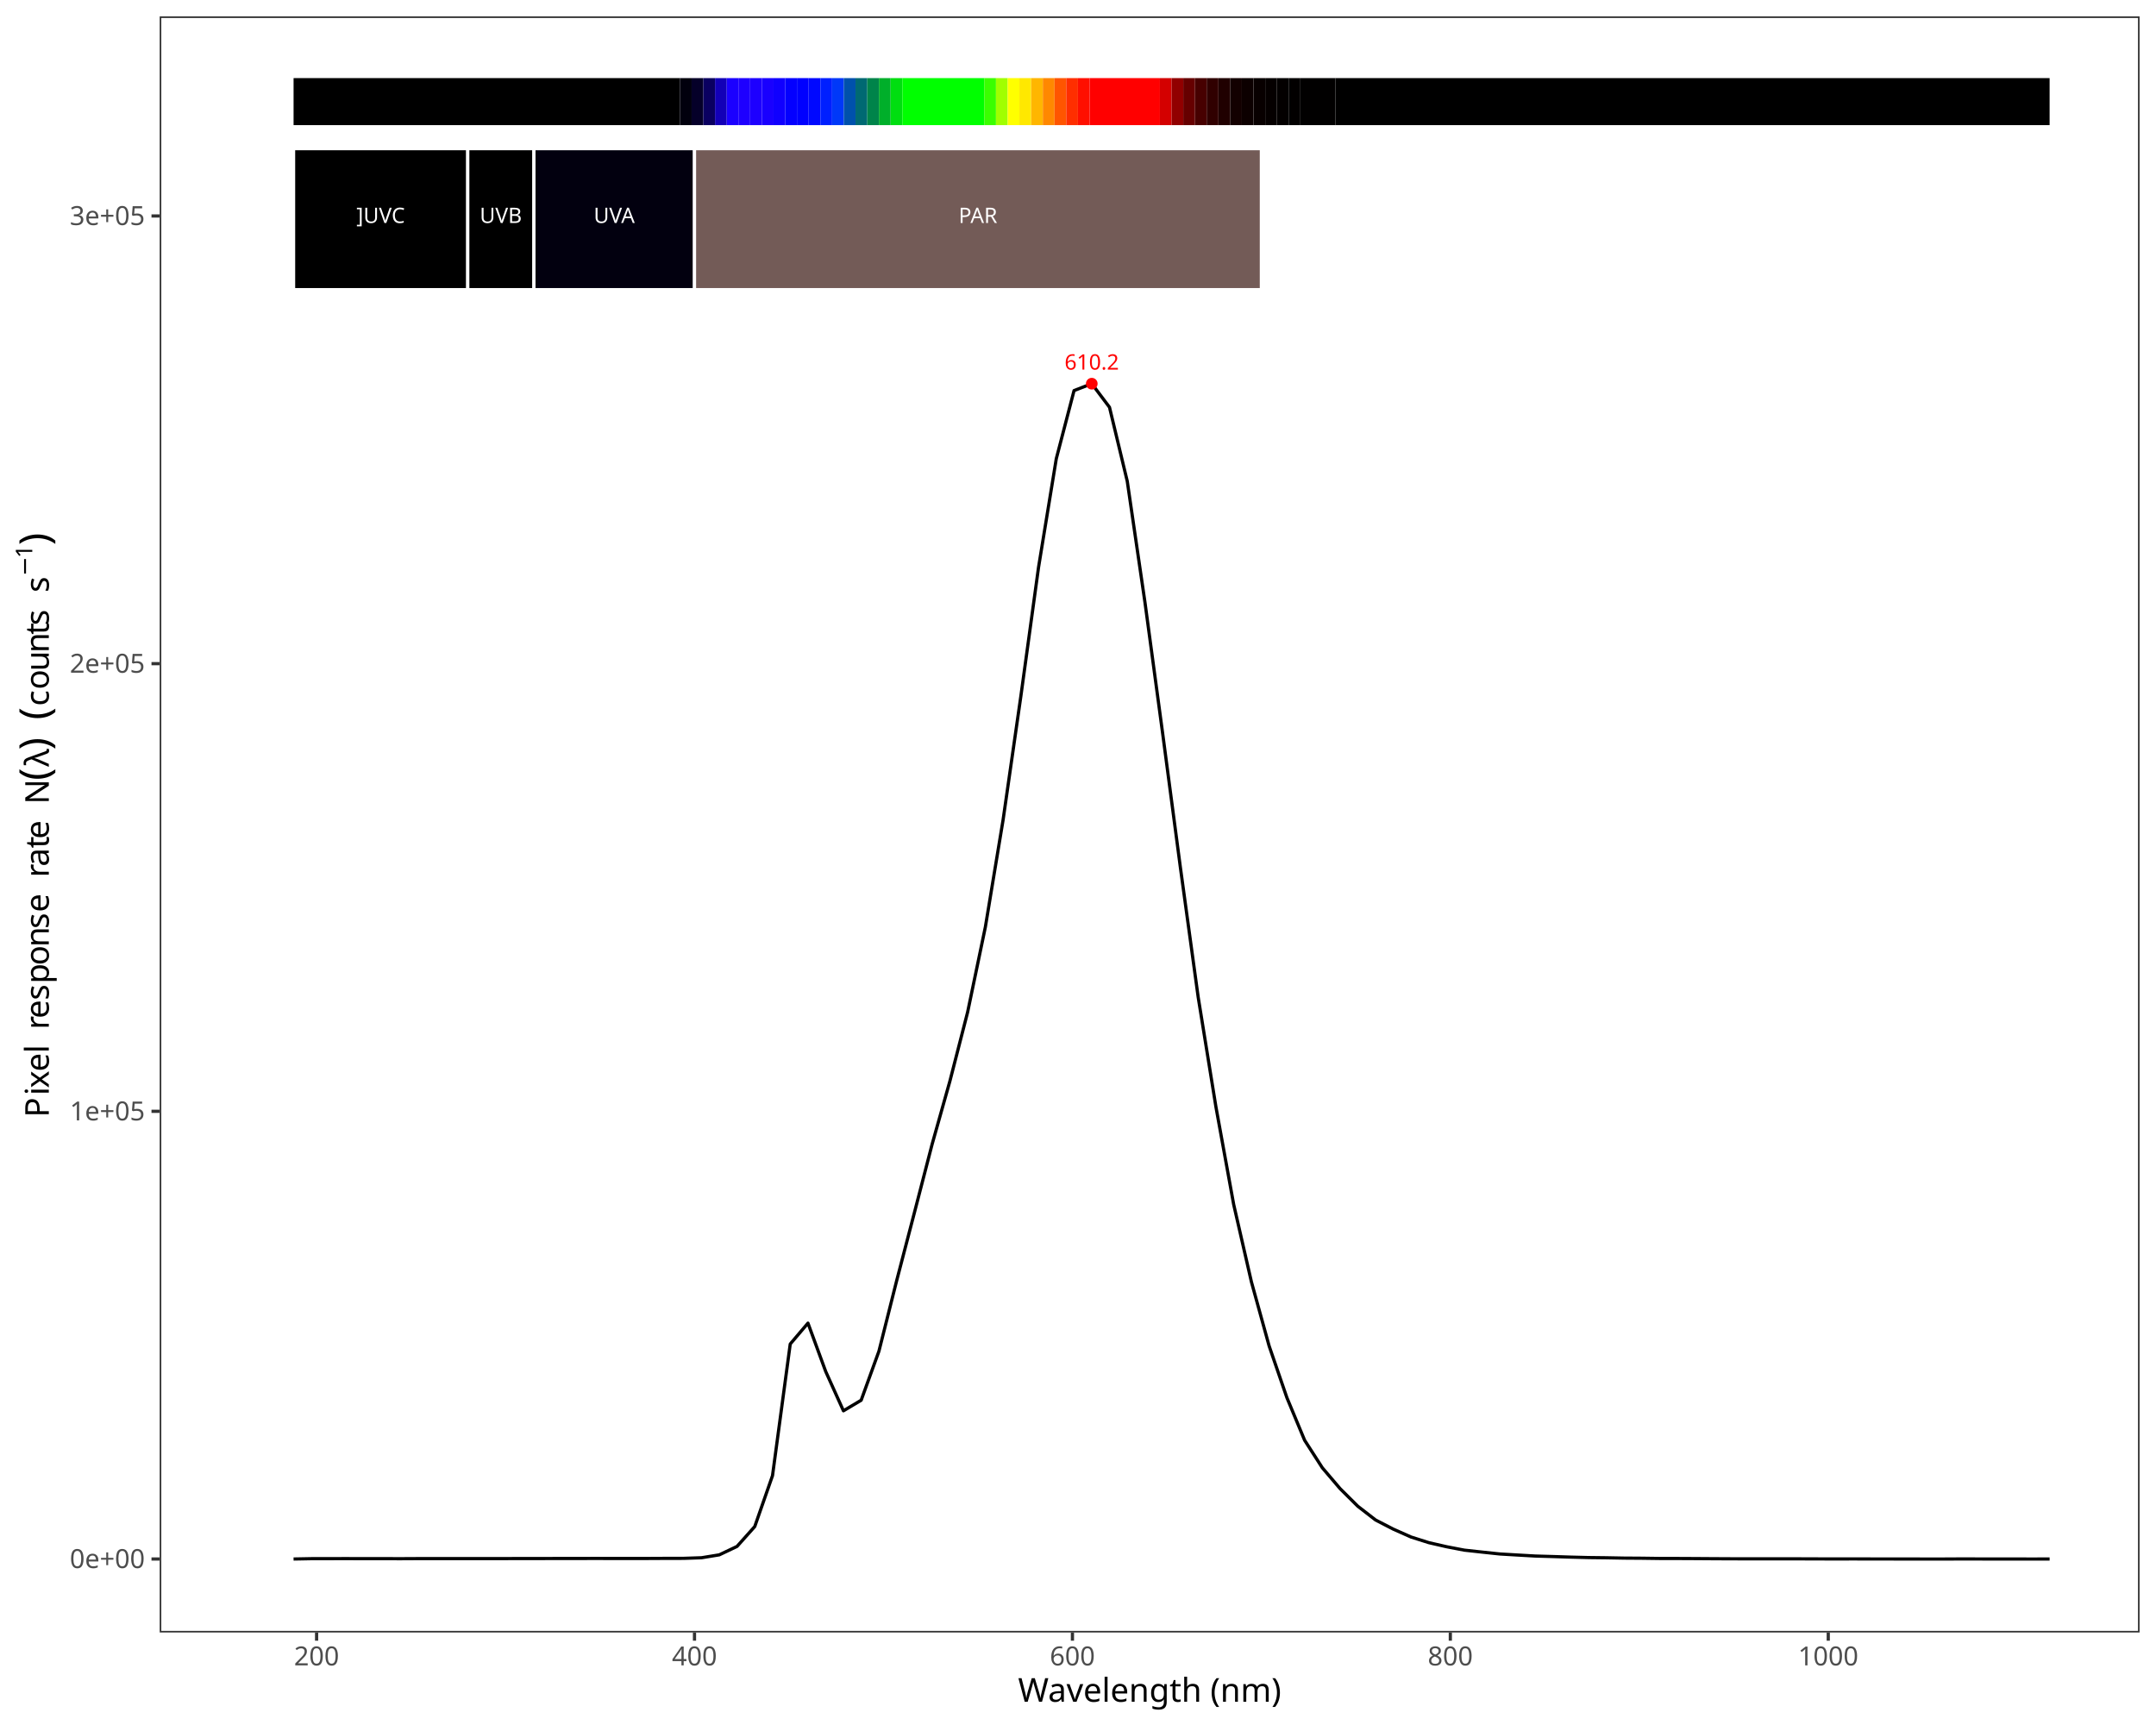
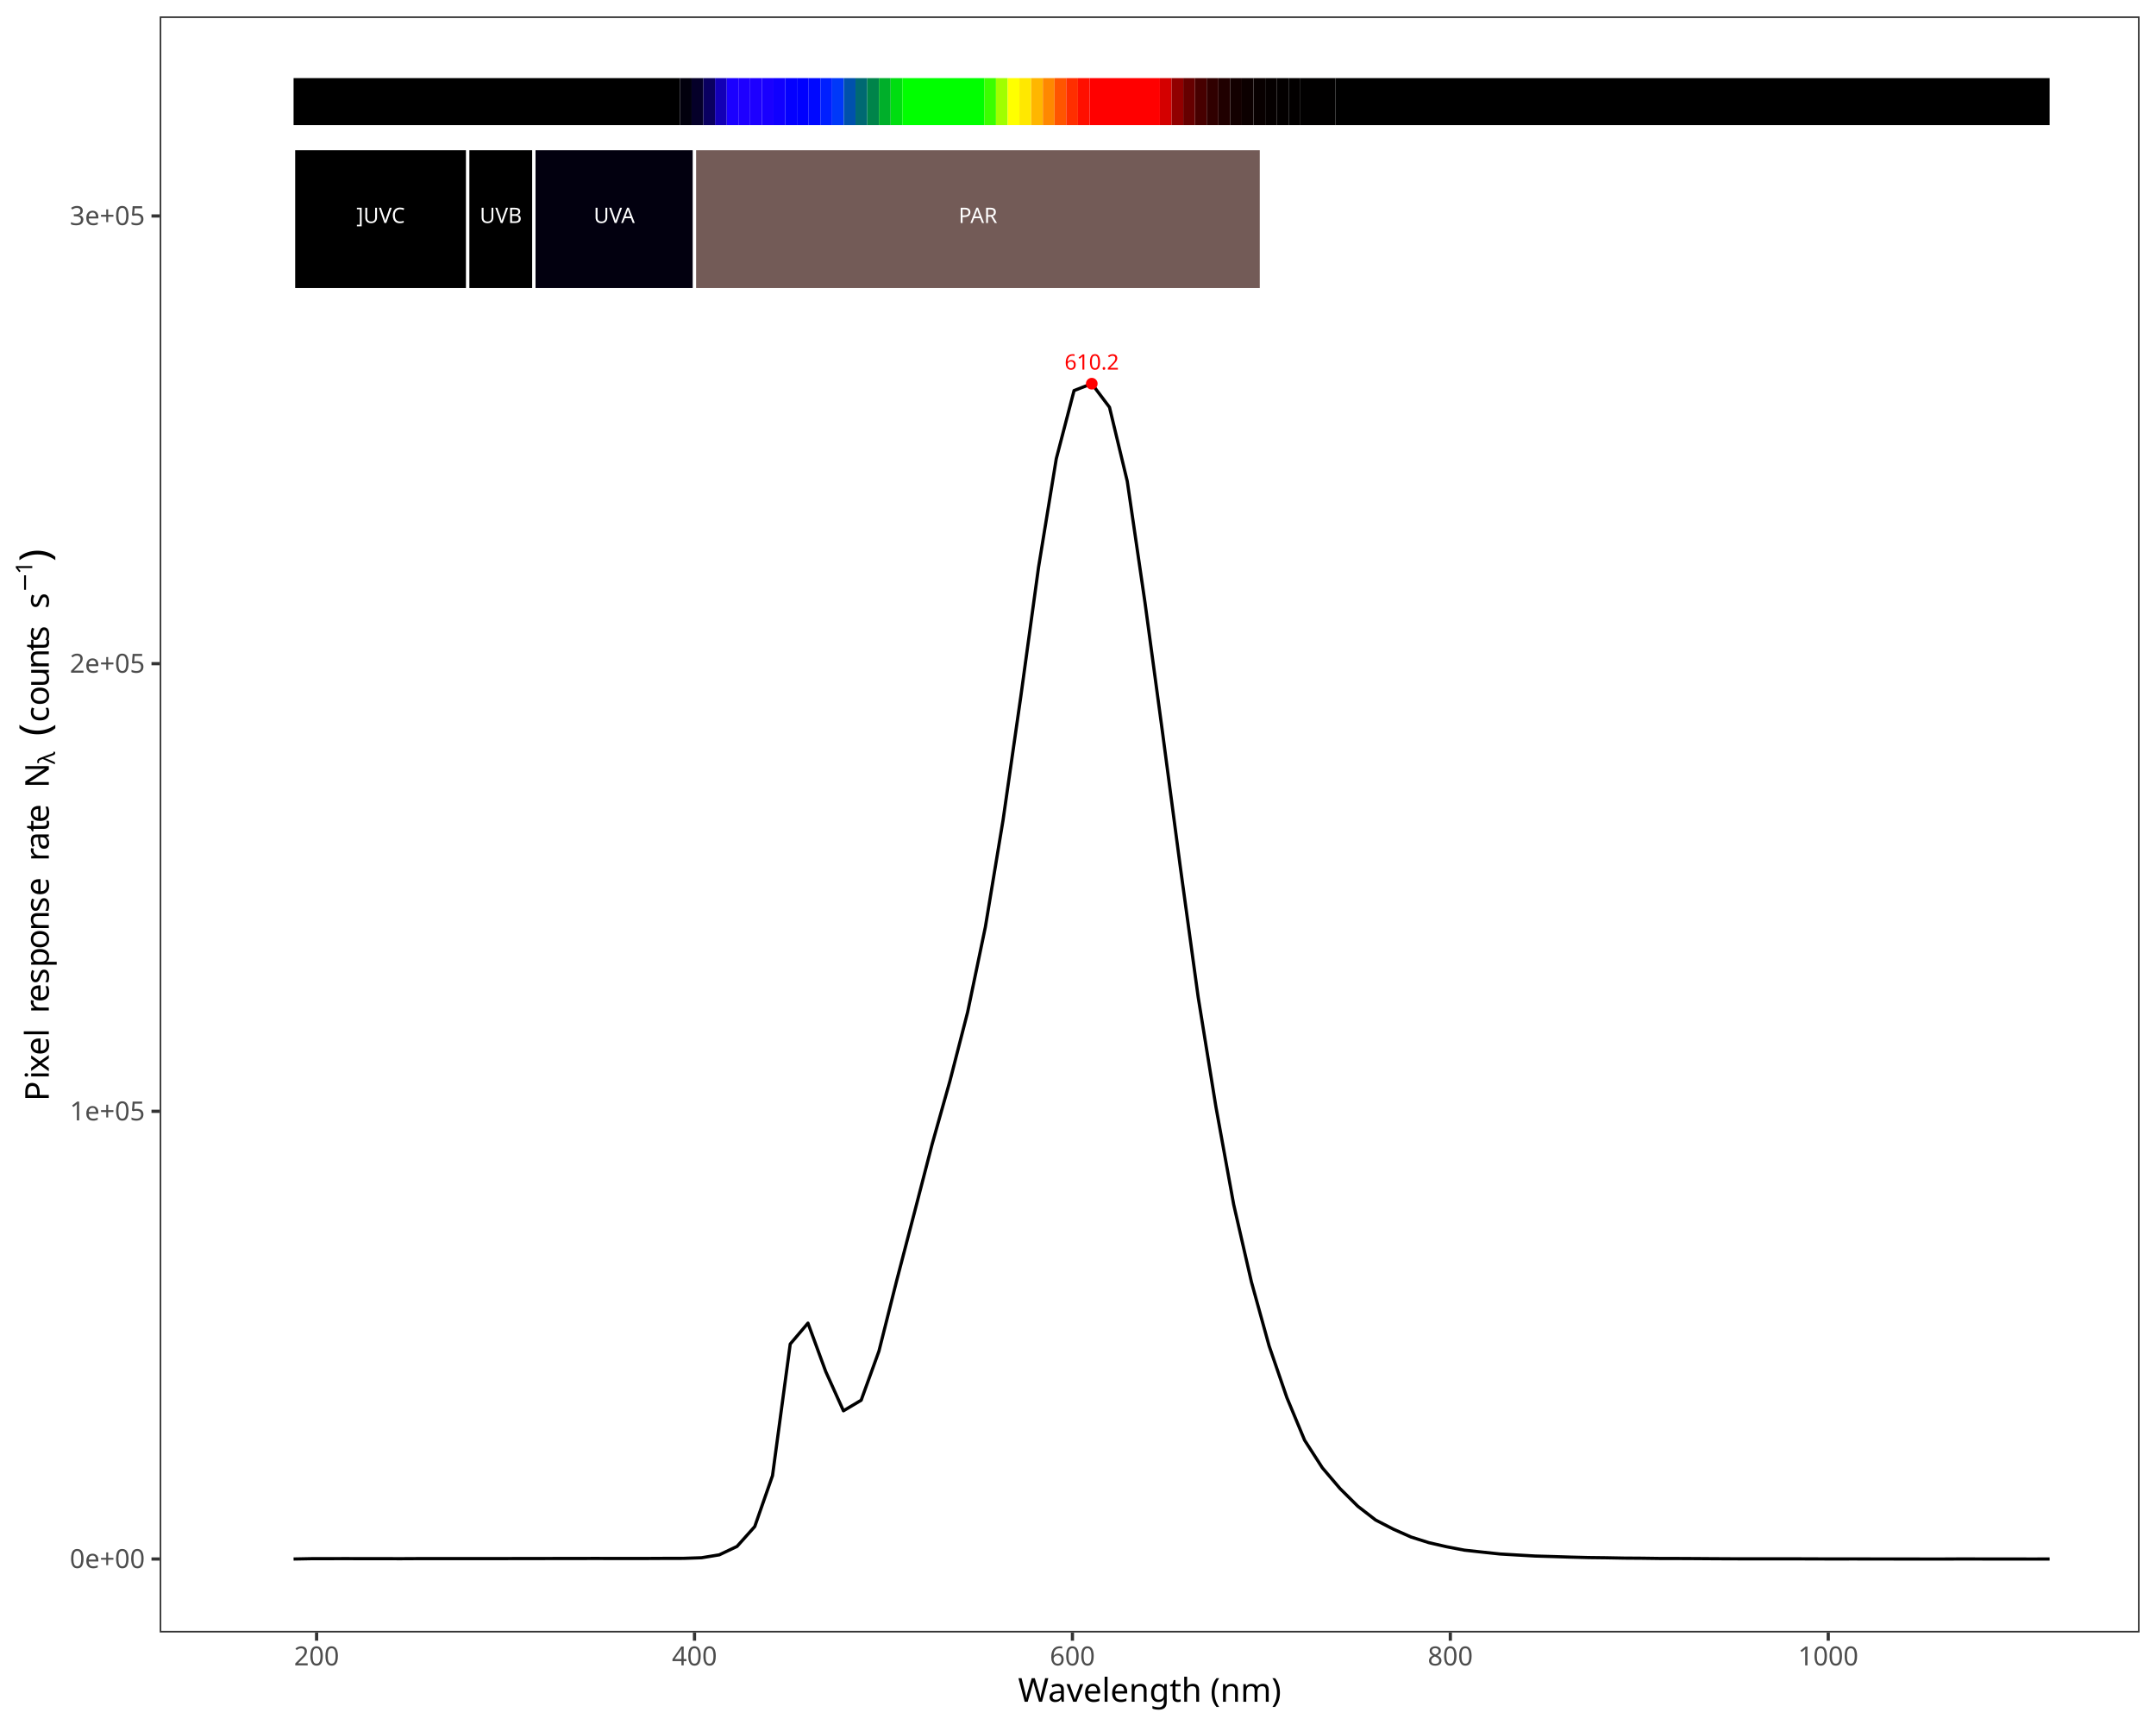
<svg xmlns="http://www.w3.org/2000/svg" class="svglite" data-engine-version="2.0" width="720.00pt" height="576.00pt" viewBox="0 0 720.00 576.00">
  <defs>
    <style type="text/css">
    .svglite line, .svglite polyline, .svglite polygon, .svglite path, .svglite rect, .svglite circle {
      fill: none;
      stroke: #000000;
      stroke-linecap: round;
      stroke-linejoin: round;
      stroke-miterlimit: 10.00;
    }
  </style>
  </defs>
  <rect width="100%" height="100%" style="stroke: none; fill: #FFFFFF;" />
  <defs>
    <clipPath id="cpMC4wMHw3MjAuMDB8MC4wMHw1NzYuMDA=">
      <rect x="0.00" y="0.00" width="720.00" height="576.00" />
    </clipPath>
  </defs>
  <g clip-path="url(#cpMC4wMHw3MjAuMDB8MC4wMHw1NzYuMDA=)">
    <rect x="0.00" y="0.00" width="720.00" height="576.00" style="stroke-width: 1.07; stroke: #FFFFFF; fill: #FFFFFF;" />
  </g>
  <defs>
    <clipPath id="cpNTMuMzN8NzE0LjUyfDUuNDh8NTQ1LjEx">
      <rect x="53.33" y="5.48" width="661.19" height="539.63" />
    </clipPath>
  </defs>
  <g clip-path="url(#cpNTMuMzN8NzE0LjUyfDUuNDh8NTQ1LjEx)">
    <rect x="53.33" y="5.48" width="661.19" height="539.63" style="stroke-width: 1.07; stroke: none; fill: #FFFFFF;" />
    <polyline points="98.04,520.57 103.97,520.46 109.89,520.45 115.81,520.44 121.74,520.46 127.66,520.45 133.58,520.47 139.51,520.44 145.43,520.44 151.36,520.44 157.28,520.43 163.20,520.43 169.13,520.43 175.05,520.41 180.97,520.41 186.90,520.40 192.82,520.40 198.74,520.38 204.67,520.40 210.59,520.39 216.51,520.39 222.44,520.36 228.36,520.35 234.28,520.15 240.21,519.18 246.13,516.37 252.05,509.74 257.98,492.74 263.90,448.78 269.82,441.81 275.75,457.97 281.67,471.09 287.59,467.55 293.52,451.18 299.44,427.64 305.37,404.91 311.29,382.05 317.21,361.04 323.14,337.97 329.06,309.56 334.98,273.79 340.91,232.52 346.83,189.38 352.75,153.16 358.68,130.42 364.60,128.12 370.52,135.99 376.45,160.69 382.37,201.18 388.29,245.05 394.22,289.87 400.14,333.00 406.06,369.60 411.99,402.19 417.91,428.03 423.83,449.45 429.76,466.70 435.68,480.92 441.60,490.12 447.53,497.08 453.45,502.96 459.38,507.55 465.30,510.60 471.22,513.23 477.15,515.11 483.07,516.47 488.99,517.61 494.92,518.26 500.84,518.89 506.76,519.24 512.69,519.58 518.61,519.75 524.53,519.94 530.46,520.09 536.38,520.16 542.30,520.27 548.23,520.31 554.15,520.39 560.07,520.40 566.00,520.43 571.92,520.47 577.84,520.50 583.77,520.51 589.69,520.51 595.61,520.51 601.54,520.52 607.46,520.54 613.38,520.55 619.31,520.54 625.23,520.56 631.16,520.56 637.08,520.57 643.00,520.58 648.93,520.58 654.85,520.55 660.77,520.56 666.70,520.57 672.62,520.57 678.54,520.58 684.47,520.57 " style="stroke-width: 1.07; stroke-linecap: butt;" />
    <text x="364.60" y="123.41" text-anchor="middle" style="font-size: 7.11px; fill: #FF0000; font-family: sans;" textLength="17.80px" lengthAdjust="spacingAndGlyphs">610.2</text>
    <circle cx="364.60" cy="128.12" r="1.95" style="stroke-width: 0.71; stroke: none; fill: #FF0000;" />
    <rect x="98.04" y="26.08" width="129.01" height="15.70" style="stroke-width: 1.07; stroke: none; stroke-linecap: square; stroke-linejoin: miter; fill: #000000;" />
    <rect x="227.06" y="26.08" width="3.91" height="15.70" style="stroke-width: 1.07; stroke: none; stroke-linecap: square; stroke-linejoin: miter; fill: #01000D;" />
    <rect x="230.97" y="26.08" width="3.91" height="15.70" style="stroke-width: 1.07; stroke: none; stroke-linecap: square; stroke-linejoin: miter; fill: #050029;" />
    <rect x="234.88" y="26.08" width="3.91" height="15.70" style="stroke-width: 1.07; stroke: none; stroke-linecap: square; stroke-linejoin: miter; fill: #0A0060;" />
    <rect x="238.79" y="26.08" width="3.91" height="15.70" style="stroke-width: 1.07; stroke: none; stroke-linecap: square; stroke-linejoin: miter; fill: #1300B7;" />
    <rect x="242.70" y="26.08" width="3.91" height="15.70" style="stroke-width: 1.07; stroke: none; stroke-linecap: square; stroke-linejoin: miter; fill: #1B00FF;" />
    <rect x="246.60" y="26.08" width="3.91" height="15.70" style="stroke-width: 1.07; stroke: none; stroke-linecap: square; stroke-linejoin: miter; fill: #1E00FF;" />
    <rect x="250.51" y="26.08" width="3.91" height="15.70" style="stroke-width: 1.07; stroke: none; stroke-linecap: square; stroke-linejoin: miter; fill: #1D00FF;" />
    <rect x="254.42" y="26.08" width="3.91" height="15.70" style="stroke-width: 1.07; stroke: none; stroke-linecap: square; stroke-linejoin: miter; fill: #1900FF;" />
    <rect x="258.33" y="26.08" width="3.91" height="15.70" style="stroke-width: 1.07; stroke: none; stroke-linecap: square; stroke-linejoin: miter; fill: #1000FF;" />
    <rect x="262.24" y="26.08" width="3.91" height="15.70" style="stroke-width: 1.07; stroke: none; stroke-linecap: square; stroke-linejoin: miter; fill: #0400FF;" />
    <rect x="266.15" y="26.08" width="3.91" height="15.70" style="stroke-width: 1.07; stroke: none; stroke-linecap: square; stroke-linejoin: miter; fill: #0000FF;" />
    <rect x="270.06" y="26.08" width="3.91" height="15.70" style="stroke-width: 1.07; stroke: none; stroke-linecap: square; stroke-linejoin: miter; fill: #0008FF;" />
    <rect x="273.97" y="26.08" width="3.91" height="15.70" style="stroke-width: 1.07; stroke: none; stroke-linecap: square; stroke-linejoin: miter; fill: #001FFF;" />
    <rect x="277.88" y="26.08" width="3.91" height="15.70" style="stroke-width: 1.07; stroke: none; stroke-linecap: square; stroke-linejoin: miter; fill: #0038F9;" />
    <rect x="281.79" y="26.08" width="3.91" height="15.70" style="stroke-width: 1.07; stroke: none; stroke-linecap: square; stroke-linejoin: miter; fill: #0051AC;" />
    <rect x="285.70" y="26.08" width="3.91" height="15.70" style="stroke-width: 1.07; stroke: none; stroke-linecap: square; stroke-linejoin: miter; fill: #006972;" />
    <rect x="289.61" y="26.08" width="3.91" height="15.70" style="stroke-width: 1.07; stroke: none; stroke-linecap: square; stroke-linejoin: miter; fill: #00844A;" />
    <rect x="293.52" y="26.08" width="3.91" height="15.70" style="stroke-width: 1.07; stroke: none; stroke-linecap: square; stroke-linejoin: miter; fill: #00AF2A;" />
    <rect x="297.43" y="26.08" width="3.91" height="15.70" style="stroke-width: 1.07; stroke: none; stroke-linecap: square; stroke-linejoin: miter; fill: #00DE10;" />
    <rect x="301.34" y="26.08" width="27.37" height="15.70" style="stroke-width: 1.07; stroke: none; stroke-linecap: square; stroke-linejoin: miter; fill: #00FF00;" />
    <rect x="328.70" y="26.08" width="3.91" height="15.70" style="stroke-width: 1.07; stroke: none; stroke-linecap: square; stroke-linejoin: miter; fill: #3AFF00;" />
    <rect x="332.61" y="26.08" width="3.91" height="15.70" style="stroke-width: 1.07; stroke: none; stroke-linecap: square; stroke-linejoin: miter; fill: #A0FF00;" />
    <rect x="336.52" y="26.08" width="3.91" height="15.70" style="stroke-width: 1.07; stroke: none; stroke-linecap: square; stroke-linejoin: miter; fill: #FFFF00;" />
    <rect x="340.43" y="26.08" width="3.91" height="15.70" style="stroke-width: 1.07; stroke: none; stroke-linecap: square; stroke-linejoin: miter; fill: #FFE800;" />
    <rect x="344.34" y="26.08" width="3.91" height="15.70" style="stroke-width: 1.07; stroke: none; stroke-linecap: square; stroke-linejoin: miter; fill: #FFB600;" />
    <rect x="348.25" y="26.08" width="3.91" height="15.70" style="stroke-width: 1.07; stroke: none; stroke-linecap: square; stroke-linejoin: miter; fill: #FF8800;" />
    <rect x="352.16" y="26.08" width="3.91" height="15.70" style="stroke-width: 1.07; stroke: none; stroke-linecap: square; stroke-linejoin: miter; fill: #FF5500;" />
    <rect x="356.07" y="26.08" width="3.91" height="15.70" style="stroke-width: 1.07; stroke: none; stroke-linecap: square; stroke-linejoin: miter; fill: #FF2E00;" />
    <rect x="359.98" y="26.08" width="3.91" height="15.70" style="stroke-width: 1.07; stroke: none; stroke-linecap: square; stroke-linejoin: miter; fill: #FF0F00;" />
    <rect x="363.89" y="26.08" width="23.46" height="15.70" style="stroke-width: 1.07; stroke: none; stroke-linecap: square; stroke-linejoin: miter; fill: #FF0000;" />
    <rect x="387.35" y="26.08" width="3.91" height="15.70" style="stroke-width: 1.07; stroke: none; stroke-linecap: square; stroke-linejoin: miter; fill: #D40000;" />
    <rect x="391.26" y="26.08" width="3.91" height="15.70" style="stroke-width: 1.07; stroke: none; stroke-linecap: square; stroke-linejoin: miter; fill: #910000;" />
    <rect x="395.16" y="26.08" width="3.91" height="15.70" style="stroke-width: 1.07; stroke: none; stroke-linecap: square; stroke-linejoin: miter; fill: #660000;" />
    <rect x="399.07" y="26.08" width="3.91" height="15.70" style="stroke-width: 1.07; stroke: none; stroke-linecap: square; stroke-linejoin: miter; fill: #470000;" />
    <rect x="402.98" y="26.08" width="3.91" height="15.70" style="stroke-width: 1.07; stroke: none; stroke-linecap: square; stroke-linejoin: miter; fill: #300000;" />
    <rect x="406.89" y="26.08" width="3.91" height="15.70" style="stroke-width: 1.07; stroke: none; stroke-linecap: square; stroke-linejoin: miter; fill: #200000;" />
    <rect x="410.80" y="26.08" width="3.91" height="15.70" style="stroke-width: 1.07; stroke: none; stroke-linecap: square; stroke-linejoin: miter; fill: #130000;" />
    <rect x="414.71" y="26.08" width="3.91" height="15.70" style="stroke-width: 1.07; stroke: none; stroke-linecap: square; stroke-linejoin: miter; fill: #0C0000;" />
    <rect x="418.62" y="26.08" width="3.91" height="15.70" style="stroke-width: 1.07; stroke: none; stroke-linecap: square; stroke-linejoin: miter; fill: #080000;" />
    <rect x="422.53" y="26.08" width="3.91" height="15.70" style="stroke-width: 1.07; stroke: none; stroke-linecap: square; stroke-linejoin: miter; fill: #050000;" />
    <rect x="426.44" y="26.08" width="3.91" height="15.70" style="stroke-width: 1.07; stroke: none; stroke-linecap: square; stroke-linejoin: miter; fill: #030000;" />
    <rect x="430.35" y="26.08" width="3.91" height="15.70" style="stroke-width: 1.07; stroke: none; stroke-linecap: square; stroke-linejoin: miter; fill: #020000;" />
    <rect x="434.26" y="26.08" width="11.73" height="15.70" style="stroke-width: 1.07; stroke: none; stroke-linecap: square; stroke-linejoin: miter; fill: #010000;" />
    <rect x="445.99" y="26.08" width="238.48" height="15.70" style="stroke-width: 1.07; stroke: none; stroke-linecap: square; stroke-linejoin: miter; fill: #000000;" />
    <rect x="98.04" y="49.63" width="58.17" height="47.09" style="stroke-width: 1.07; stroke: #FFFFFF; stroke-linecap: square; stroke-linejoin: miter; fill: #000000;" />
    <rect x="156.21" y="49.63" width="22.09" height="47.09" style="stroke-width: 1.07; stroke: #FFFFFF; stroke-linecap: square; stroke-linejoin: miter; fill: #000000;" />
    <rect x="178.30" y="49.63" width="53.64" height="47.09" style="stroke-width: 1.07; stroke: #FFFFFF; stroke-linecap: square; stroke-linejoin: miter; fill: #02000F;" />
    <rect x="231.93" y="49.63" width="189.31" height="47.09" style="stroke-width: 1.07; stroke: #FFFFFF; stroke-linecap: square; stroke-linejoin: miter; fill: #735B57;" />
    <text x="127.13" y="74.45" text-anchor="middle" style="font-size: 7.11px; fill: #FFFFFF; font-family: sans;" textLength="17.00px" lengthAdjust="spacingAndGlyphs">]UVC</text>
    <text x="167.25" y="74.45" text-anchor="middle" style="font-size: 7.11px; fill: #FFFFFF; font-family: sans;" textLength="14.63px" lengthAdjust="spacingAndGlyphs">UVB</text>
    <text x="205.12" y="74.45" text-anchor="middle" style="font-size: 7.11px; fill: #FFFFFF; font-family: sans;" textLength="14.63px" lengthAdjust="spacingAndGlyphs">UVA</text>
    <text x="326.59" y="74.45" text-anchor="middle" style="font-size: 7.11px; fill: #FFFFFF; font-family: sans;" textLength="14.63px" lengthAdjust="spacingAndGlyphs">PAR</text>
    <rect x="53.33" y="5.48" width="661.19" height="539.63" style="stroke-width: 1.07; stroke: #333333;" />
  </g>
  <g clip-path="url(#cpMC4wMHw3MjAuMDB8MC4wMHw1NzYuMDA=)">
    <text x="48.40" y="523.59" text-anchor="end" style="font-size: 8.80px; fill: #4D4D4D; font-family: sans;" textLength="24.72px" lengthAdjust="spacingAndGlyphs">0e+00</text>
    <text x="48.40" y="374.11" text-anchor="end" style="font-size: 8.80px; fill: #4D4D4D; font-family: sans;" textLength="24.72px" lengthAdjust="spacingAndGlyphs">1e+05</text>
    <text x="48.40" y="224.63" text-anchor="end" style="font-size: 8.80px; fill: #4D4D4D; font-family: sans;" textLength="24.72px" lengthAdjust="spacingAndGlyphs">2e+05</text>
    <text x="48.40" y="75.14" text-anchor="end" style="font-size: 8.80px; fill: #4D4D4D; font-family: sans;" textLength="24.72px" lengthAdjust="spacingAndGlyphs">3e+05</text>
    <polyline points="50.59,520.57 53.33,520.57 " style="stroke-width: 1.07; stroke: #333333; stroke-linecap: butt;" />
    <polyline points="50.59,371.08 53.33,371.08 " style="stroke-width: 1.07; stroke: #333333; stroke-linecap: butt;" />
    <polyline points="50.59,221.60 53.33,221.60 " style="stroke-width: 1.07; stroke: #333333; stroke-linecap: butt;" />
    <polyline points="50.59,72.12 53.33,72.12 " style="stroke-width: 1.07; stroke: #333333; stroke-linecap: butt;" />
    <polyline points="105.73,547.85 105.73,545.11 " style="stroke-width: 1.07; stroke: #333333; stroke-linecap: butt;" />
    <polyline points="231.93,547.85 231.93,545.11 " style="stroke-width: 1.07; stroke: #333333; stroke-linecap: butt;" />
    <polyline points="358.14,547.85 358.14,545.11 " style="stroke-width: 1.07; stroke: #333333; stroke-linecap: butt;" />
    <polyline points="484.34,547.85 484.34,545.11 " style="stroke-width: 1.07; stroke: #333333; stroke-linecap: butt;" />
    <polyline points="610.55,547.85 610.55,545.11 " style="stroke-width: 1.07; stroke: #333333; stroke-linecap: butt;" />
    <text x="105.73" y="556.10" text-anchor="middle" style="font-size: 8.80px; fill: #4D4D4D; font-family: sans;" textLength="14.68px" lengthAdjust="spacingAndGlyphs">200</text>
    <text x="231.93" y="556.10" text-anchor="middle" style="font-size: 8.80px; fill: #4D4D4D; font-family: sans;" textLength="14.68px" lengthAdjust="spacingAndGlyphs">400</text>
    <text x="358.14" y="556.10" text-anchor="middle" style="font-size: 8.80px; fill: #4D4D4D; font-family: sans;" textLength="14.68px" lengthAdjust="spacingAndGlyphs">600</text>
    <text x="484.34" y="556.10" text-anchor="middle" style="font-size: 8.80px; fill: #4D4D4D; font-family: sans;" textLength="14.68px" lengthAdjust="spacingAndGlyphs">800</text>
    <text x="610.55" y="556.10" text-anchor="middle" style="font-size: 8.80px; fill: #4D4D4D; font-family: sans;" textLength="19.58px" lengthAdjust="spacingAndGlyphs">1000</text>
    <text x="383.93" y="568.24" text-anchor="middle" style="font-size: 11.00px; font-family: sans;" textLength="83.76px" lengthAdjust="spacingAndGlyphs">Wavelength (nm)</text>
-     <text transform="translate(16.30,373.11) rotate(-90)" style="font-size: 11.00px; font-family: sans;" textLength="7.34px" lengthAdjust="spacingAndGlyphs">P</text>
-     <text transform="translate(16.30,365.77) rotate(-90)" style="font-size: 11.00px; font-family: sans;" textLength="2.44px" lengthAdjust="spacingAndGlyphs">i</text>
-     <text transform="translate(16.30,363.33) rotate(-90)" style="font-size: 11.00px; font-family: sans;" textLength="5.50px" lengthAdjust="spacingAndGlyphs">x</text>
-     <text transform="translate(16.30,357.82) rotate(-90)" style="font-size: 11.00px; font-family: sans;" textLength="6.12px" lengthAdjust="spacingAndGlyphs">e</text>
-     <text transform="translate(16.30,351.70) rotate(-90)" style="font-size: 11.00px; font-family: sans;" textLength="2.44px" lengthAdjust="spacingAndGlyphs">l</text>
-     <text transform="translate(16.30,349.26) rotate(-90)" style="font-size: 11.00px; font-family: sans;" textLength="2.75px" lengthAdjust="spacingAndGlyphs"> </text>
-     <text transform="translate(16.30,346.51) rotate(-90)" style="font-size: 11.00px; font-family: sans;" textLength="2.75px" lengthAdjust="spacingAndGlyphs"> </text>
-     <text transform="translate(16.30,343.76) rotate(-90)" style="font-size: 11.00px; font-family: sans;" textLength="3.66px" lengthAdjust="spacingAndGlyphs">r</text>
-     <text transform="translate(16.30,340.09) rotate(-90)" style="font-size: 11.00px; font-family: sans;" textLength="6.12px" lengthAdjust="spacingAndGlyphs">e</text>
-     <text transform="translate(16.30,333.98) rotate(-90)" style="font-size: 11.00px; font-family: sans;" textLength="5.50px" lengthAdjust="spacingAndGlyphs">s</text>
-     <text transform="translate(16.30,328.47) rotate(-90)" style="font-size: 11.00px; font-family: sans;" textLength="6.12px" lengthAdjust="spacingAndGlyphs">p</text>
-     <text transform="translate(16.30,322.35) rotate(-90)" style="font-size: 11.00px; font-family: sans;" textLength="6.12px" lengthAdjust="spacingAndGlyphs">o</text>
-     <text transform="translate(16.30,316.24) rotate(-90)" style="font-size: 11.00px; font-family: sans;" textLength="6.12px" lengthAdjust="spacingAndGlyphs">n</text>
-     <text transform="translate(16.30,310.12) rotate(-90)" style="font-size: 11.00px; font-family: sans;" textLength="5.50px" lengthAdjust="spacingAndGlyphs">s</text>
-     <text transform="translate(16.30,304.61) rotate(-90)" style="font-size: 11.00px; font-family: sans;" textLength="6.12px" lengthAdjust="spacingAndGlyphs">e</text>
-     <text transform="translate(16.30,298.49) rotate(-90)" style="font-size: 11.00px; font-family: sans;" textLength="2.75px" lengthAdjust="spacingAndGlyphs"> </text>
-     <text transform="translate(16.30,295.74) rotate(-90)" style="font-size: 11.00px; font-family: sans;" textLength="2.75px" lengthAdjust="spacingAndGlyphs"> </text>
-     <text transform="translate(16.30,292.99) rotate(-90)" style="font-size: 11.00px; font-family: sans;" textLength="3.66px" lengthAdjust="spacingAndGlyphs">r</text>
-     <text transform="translate(16.30,289.33) rotate(-90)" style="font-size: 11.00px; font-family: sans;" textLength="6.12px" lengthAdjust="spacingAndGlyphs">a</text>
-     <text transform="translate(16.30,283.21) rotate(-90)" style="font-size: 11.00px; font-family: sans;" textLength="3.06px" lengthAdjust="spacingAndGlyphs">t</text>
-     <text transform="translate(16.30,280.15) rotate(-90)" style="font-size: 11.00px; font-family: sans;" textLength="6.12px" lengthAdjust="spacingAndGlyphs">e</text>
-     <text transform="translate(16.30,274.04) rotate(-90)" style="font-size: 11.00px; font-family: sans;" textLength="2.75px" lengthAdjust="spacingAndGlyphs"> </text>
-     <text transform="translate(16.30,271.28) rotate(-90)" style="font-size: 11.00px; font-family: sans;" textLength="2.75px" lengthAdjust="spacingAndGlyphs"> </text>
-     <text transform="translate(16.30,268.53) rotate(-90)" style="font-size: 11.00px; font-family: sans;" textLength="7.95px" lengthAdjust="spacingAndGlyphs">N</text>
-     <text transform="translate(16.30,260.58) rotate(-90)" style="font-size: 13.75px; font-family: sans;" textLength="4.58px" lengthAdjust="spacingAndGlyphs">(</text>
-     <text transform="translate(16.30,256.01) rotate(-90)" style="font-size: 11.00px; font-family: sans;" textLength="5.60px" lengthAdjust="spacingAndGlyphs">λ</text>
-     <text transform="translate(16.30,250.40) rotate(-90)" style="font-size: 13.75px; font-family: sans;" textLength="4.57px" lengthAdjust="spacingAndGlyphs">)</text>
-     <text transform="translate(16.30,245.83) rotate(-90)" style="font-size: 11.00px; font-family: sans;" textLength="2.75px" lengthAdjust="spacingAndGlyphs"> </text>
-     <text transform="translate(16.30,243.08) rotate(-90)" style="font-size: 11.00px; font-family: sans;" textLength="2.75px" lengthAdjust="spacingAndGlyphs"> </text>
-     <text transform="translate(16.30,240.33) rotate(-90)" style="font-size: 13.75px; font-family: sans;" textLength="4.58px" lengthAdjust="spacingAndGlyphs">(</text>
-     <text transform="translate(16.30,235.75) rotate(-90)" style="font-size: 11.00px; font-family: sans;" textLength="5.50px" lengthAdjust="spacingAndGlyphs">c</text>
-     <text transform="translate(16.30,230.24) rotate(-90)" style="font-size: 11.00px; font-family: sans;" textLength="6.12px" lengthAdjust="spacingAndGlyphs">o</text>
-     <text transform="translate(16.30,224.13) rotate(-90)" style="font-size: 11.00px; font-family: sans;" textLength="6.12px" lengthAdjust="spacingAndGlyphs">u</text>
-     <text transform="translate(16.30,218.01) rotate(-90)" style="font-size: 11.00px; font-family: sans;" textLength="6.12px" lengthAdjust="spacingAndGlyphs">n</text>
-     <text transform="translate(16.30,211.89) rotate(-90)" style="font-size: 11.00px; font-family: sans;" textLength="3.06px" lengthAdjust="spacingAndGlyphs">t</text>
-     <text transform="translate(16.30,208.83) rotate(-90)" style="font-size: 11.00px; font-family: sans;" textLength="5.50px" lengthAdjust="spacingAndGlyphs">s</text>
-     <text transform="translate(16.30,203.33) rotate(-90)" style="font-size: 11.00px; font-family: sans;" textLength="2.75px" lengthAdjust="spacingAndGlyphs"> </text>
-     <text transform="translate(16.30,200.58) rotate(-90)" style="font-size: 11.00px; font-family: sans;" textLength="2.75px" lengthAdjust="spacingAndGlyphs"> </text>
-     <text transform="translate(16.30,197.82) rotate(-90)" style="font-size: 11.00px; font-family: sans;" textLength="5.50px" lengthAdjust="spacingAndGlyphs">s</text>
-     <text transform="translate(10.78,192.32) rotate(-90)" style="font-size: 7.70px; font-family: sans;" textLength="5.98px" lengthAdjust="spacingAndGlyphs">−</text>
-     <text transform="translate(10.78,186.34) rotate(-90)" style="font-size: 7.70px; font-family: sans;" textLength="4.28px" lengthAdjust="spacingAndGlyphs">1</text>
-     <text transform="translate(16.30,182.05) rotate(-90)" style="font-size: 13.75px; font-family: sans;" textLength="4.57px" lengthAdjust="spacingAndGlyphs">)</text>
+     <text transform="translate(16.30,367.69) rotate(-90)" style="font-size: 11.00px; font-family: sans;" textLength="7.34px" lengthAdjust="spacingAndGlyphs">P</text>
+     <text transform="translate(16.30,360.35) rotate(-90)" style="font-size: 11.00px; font-family: sans;" textLength="2.44px" lengthAdjust="spacingAndGlyphs">i</text>
+     <text transform="translate(16.30,357.91) rotate(-90)" style="font-size: 11.00px; font-family: sans;" textLength="5.50px" lengthAdjust="spacingAndGlyphs">x</text>
+     <text transform="translate(16.30,352.41) rotate(-90)" style="font-size: 11.00px; font-family: sans;" textLength="6.12px" lengthAdjust="spacingAndGlyphs">e</text>
+     <text transform="translate(16.30,346.29) rotate(-90)" style="font-size: 11.00px; font-family: sans;" textLength="2.44px" lengthAdjust="spacingAndGlyphs">l</text>
+     <text transform="translate(16.30,343.85) rotate(-90)" style="font-size: 11.00px; font-family: sans;" textLength="2.75px" lengthAdjust="spacingAndGlyphs"> </text>
+     <text transform="translate(16.30,341.09) rotate(-90)" style="font-size: 11.00px; font-family: sans;" textLength="2.75px" lengthAdjust="spacingAndGlyphs"> </text>
+     <text transform="translate(16.30,338.34) rotate(-90)" style="font-size: 11.00px; font-family: sans;" textLength="3.66px" lengthAdjust="spacingAndGlyphs">r</text>
+     <text transform="translate(16.30,334.68) rotate(-90)" style="font-size: 11.00px; font-family: sans;" textLength="6.12px" lengthAdjust="spacingAndGlyphs">e</text>
+     <text transform="translate(16.30,328.56) rotate(-90)" style="font-size: 11.00px; font-family: sans;" textLength="5.50px" lengthAdjust="spacingAndGlyphs">s</text>
+     <text transform="translate(16.30,323.06) rotate(-90)" style="font-size: 11.00px; font-family: sans;" textLength="6.12px" lengthAdjust="spacingAndGlyphs">p</text>
+     <text transform="translate(16.30,316.94) rotate(-90)" style="font-size: 11.00px; font-family: sans;" textLength="6.12px" lengthAdjust="spacingAndGlyphs">o</text>
+     <text transform="translate(16.30,310.82) rotate(-90)" style="font-size: 11.00px; font-family: sans;" textLength="6.12px" lengthAdjust="spacingAndGlyphs">n</text>
+     <text transform="translate(16.30,304.70) rotate(-90)" style="font-size: 11.00px; font-family: sans;" textLength="5.50px" lengthAdjust="spacingAndGlyphs">s</text>
+     <text transform="translate(16.30,299.20) rotate(-90)" style="font-size: 11.00px; font-family: sans;" textLength="6.12px" lengthAdjust="spacingAndGlyphs">e</text>
+     <text transform="translate(16.30,293.08) rotate(-90)" style="font-size: 11.00px; font-family: sans;" textLength="2.75px" lengthAdjust="spacingAndGlyphs"> </text>
+     <text transform="translate(16.30,290.33) rotate(-90)" style="font-size: 11.00px; font-family: sans;" textLength="2.75px" lengthAdjust="spacingAndGlyphs"> </text>
+     <text transform="translate(16.30,287.58) rotate(-90)" style="font-size: 11.00px; font-family: sans;" textLength="3.66px" lengthAdjust="spacingAndGlyphs">r</text>
+     <text transform="translate(16.30,283.91) rotate(-90)" style="font-size: 11.00px; font-family: sans;" textLength="6.12px" lengthAdjust="spacingAndGlyphs">a</text>
+     <text transform="translate(16.30,277.79) rotate(-90)" style="font-size: 11.00px; font-family: sans;" textLength="3.06px" lengthAdjust="spacingAndGlyphs">t</text>
+     <text transform="translate(16.30,274.74) rotate(-90)" style="font-size: 11.00px; font-family: sans;" textLength="6.12px" lengthAdjust="spacingAndGlyphs">e</text>
+     <text transform="translate(16.30,268.62) rotate(-90)" style="font-size: 11.00px; font-family: sans;" textLength="2.75px" lengthAdjust="spacingAndGlyphs"> </text>
+     <text transform="translate(16.30,265.87) rotate(-90)" style="font-size: 11.00px; font-family: sans;" textLength="2.75px" lengthAdjust="spacingAndGlyphs"> </text>
+     <text transform="translate(16.30,263.12) rotate(-90)" style="font-size: 11.00px; font-family: sans;" textLength="7.95px" lengthAdjust="spacingAndGlyphs">N</text>
+     <text transform="translate(18.34,255.17) rotate(-90)" style="font-size: 7.70px; font-family: sans;" textLength="3.92px" lengthAdjust="spacingAndGlyphs">λ</text>
+     <text transform="translate(16.30,251.25) rotate(-90)" style="font-size: 11.00px; font-family: sans;" textLength="2.75px" lengthAdjust="spacingAndGlyphs"> </text>
+     <text transform="translate(16.30,248.49) rotate(-90)" style="font-size: 11.00px; font-family: sans;" textLength="2.75px" lengthAdjust="spacingAndGlyphs"> </text>
+     <text transform="translate(16.30,245.74) rotate(-90)" style="font-size: 13.75px; font-family: sans;" textLength="4.58px" lengthAdjust="spacingAndGlyphs">(</text>
+     <text transform="translate(16.30,241.16) rotate(-90)" style="font-size: 11.00px; font-family: sans;" textLength="5.50px" lengthAdjust="spacingAndGlyphs">c</text>
+     <text transform="translate(16.30,235.66) rotate(-90)" style="font-size: 11.00px; font-family: sans;" textLength="6.12px" lengthAdjust="spacingAndGlyphs">o</text>
+     <text transform="translate(16.30,229.54) rotate(-90)" style="font-size: 11.00px; font-family: sans;" textLength="6.12px" lengthAdjust="spacingAndGlyphs">u</text>
+     <text transform="translate(16.30,223.42) rotate(-90)" style="font-size: 11.00px; font-family: sans;" textLength="6.12px" lengthAdjust="spacingAndGlyphs">n</text>
+     <text transform="translate(16.30,217.30) rotate(-90)" style="font-size: 11.00px; font-family: sans;" textLength="3.06px" lengthAdjust="spacingAndGlyphs">t</text>
+     <text transform="translate(16.30,214.25) rotate(-90)" style="font-size: 11.00px; font-family: sans;" textLength="5.50px" lengthAdjust="spacingAndGlyphs">s</text>
+     <text transform="translate(16.30,208.74) rotate(-90)" style="font-size: 11.00px; font-family: sans;" textLength="2.75px" lengthAdjust="spacingAndGlyphs"> </text>
+     <text transform="translate(16.30,205.99) rotate(-90)" style="font-size: 11.00px; font-family: sans;" textLength="2.75px" lengthAdjust="spacingAndGlyphs"> </text>
+     <text transform="translate(16.30,203.24) rotate(-90)" style="font-size: 11.00px; font-family: sans;" textLength="5.50px" lengthAdjust="spacingAndGlyphs">s</text>
+     <text transform="translate(10.78,197.74) rotate(-90)" style="font-size: 7.70px; font-family: sans;" textLength="5.98px" lengthAdjust="spacingAndGlyphs">−</text>
+     <text transform="translate(10.78,191.75) rotate(-90)" style="font-size: 7.70px; font-family: sans;" textLength="4.28px" lengthAdjust="spacingAndGlyphs">1</text>
+     <text transform="translate(16.30,187.47) rotate(-90)" style="font-size: 13.75px; font-family: sans;" textLength="4.57px" lengthAdjust="spacingAndGlyphs">)</text>
  </g>
</svg>
